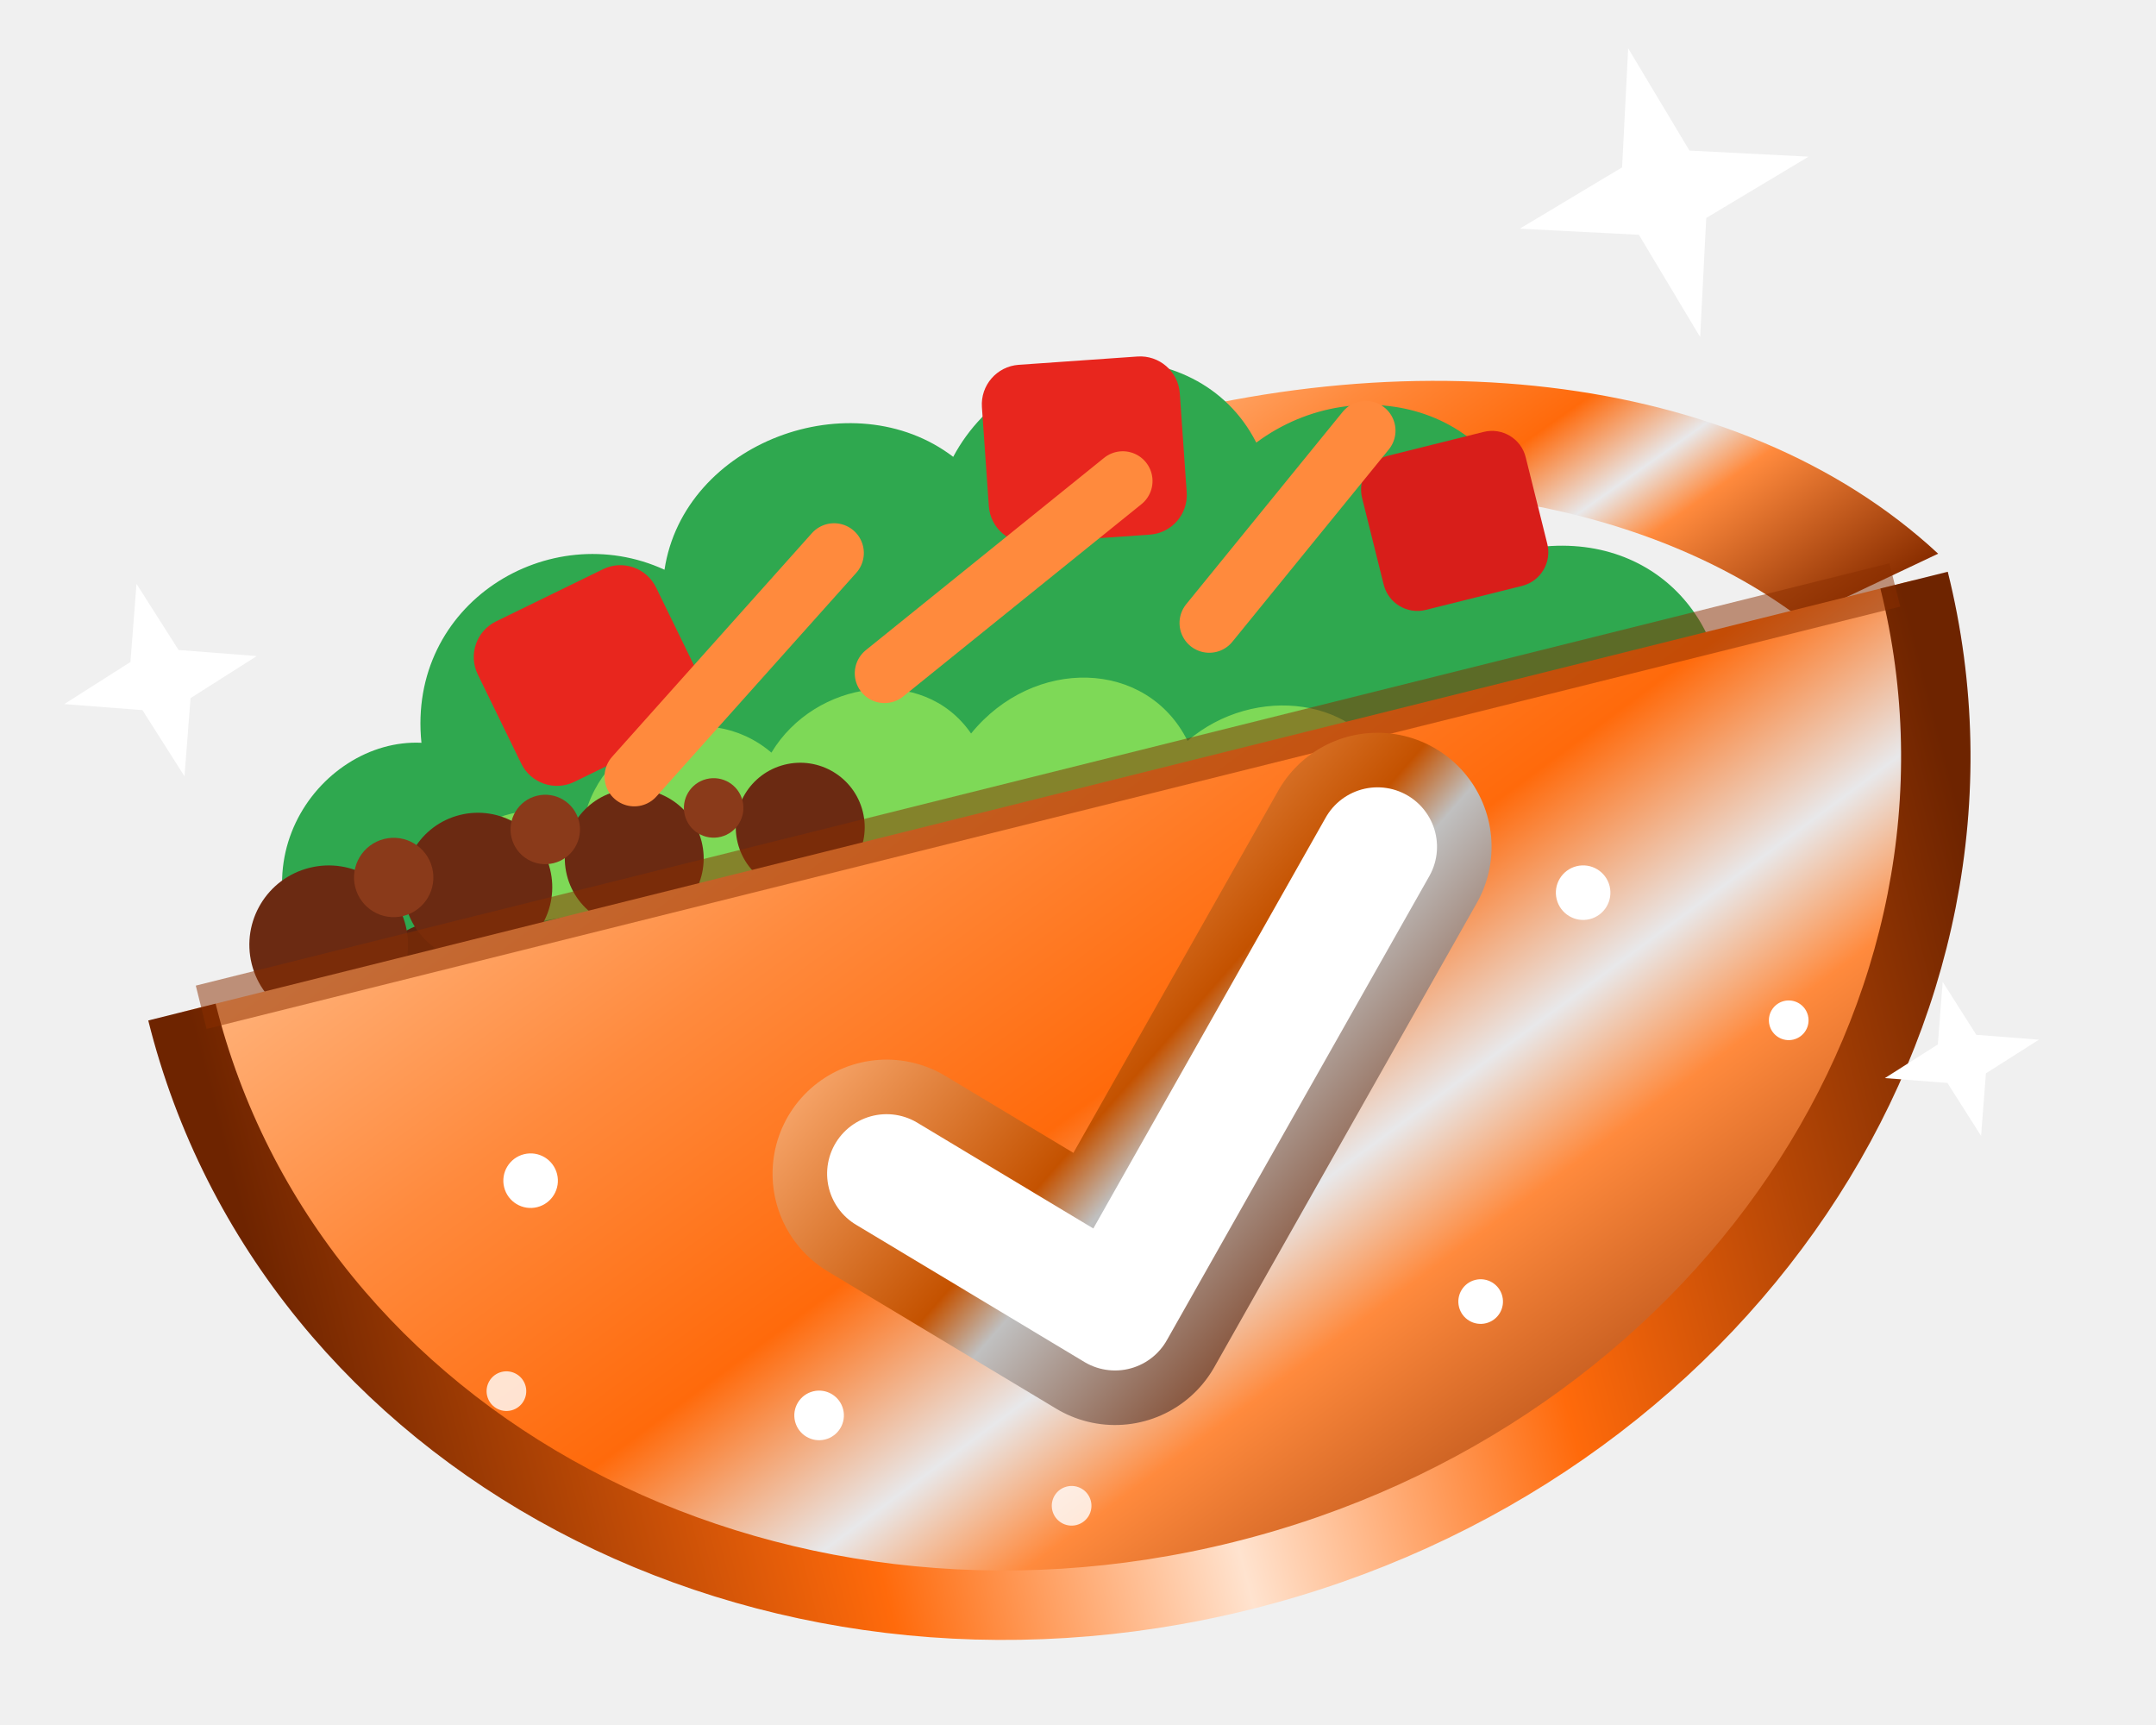
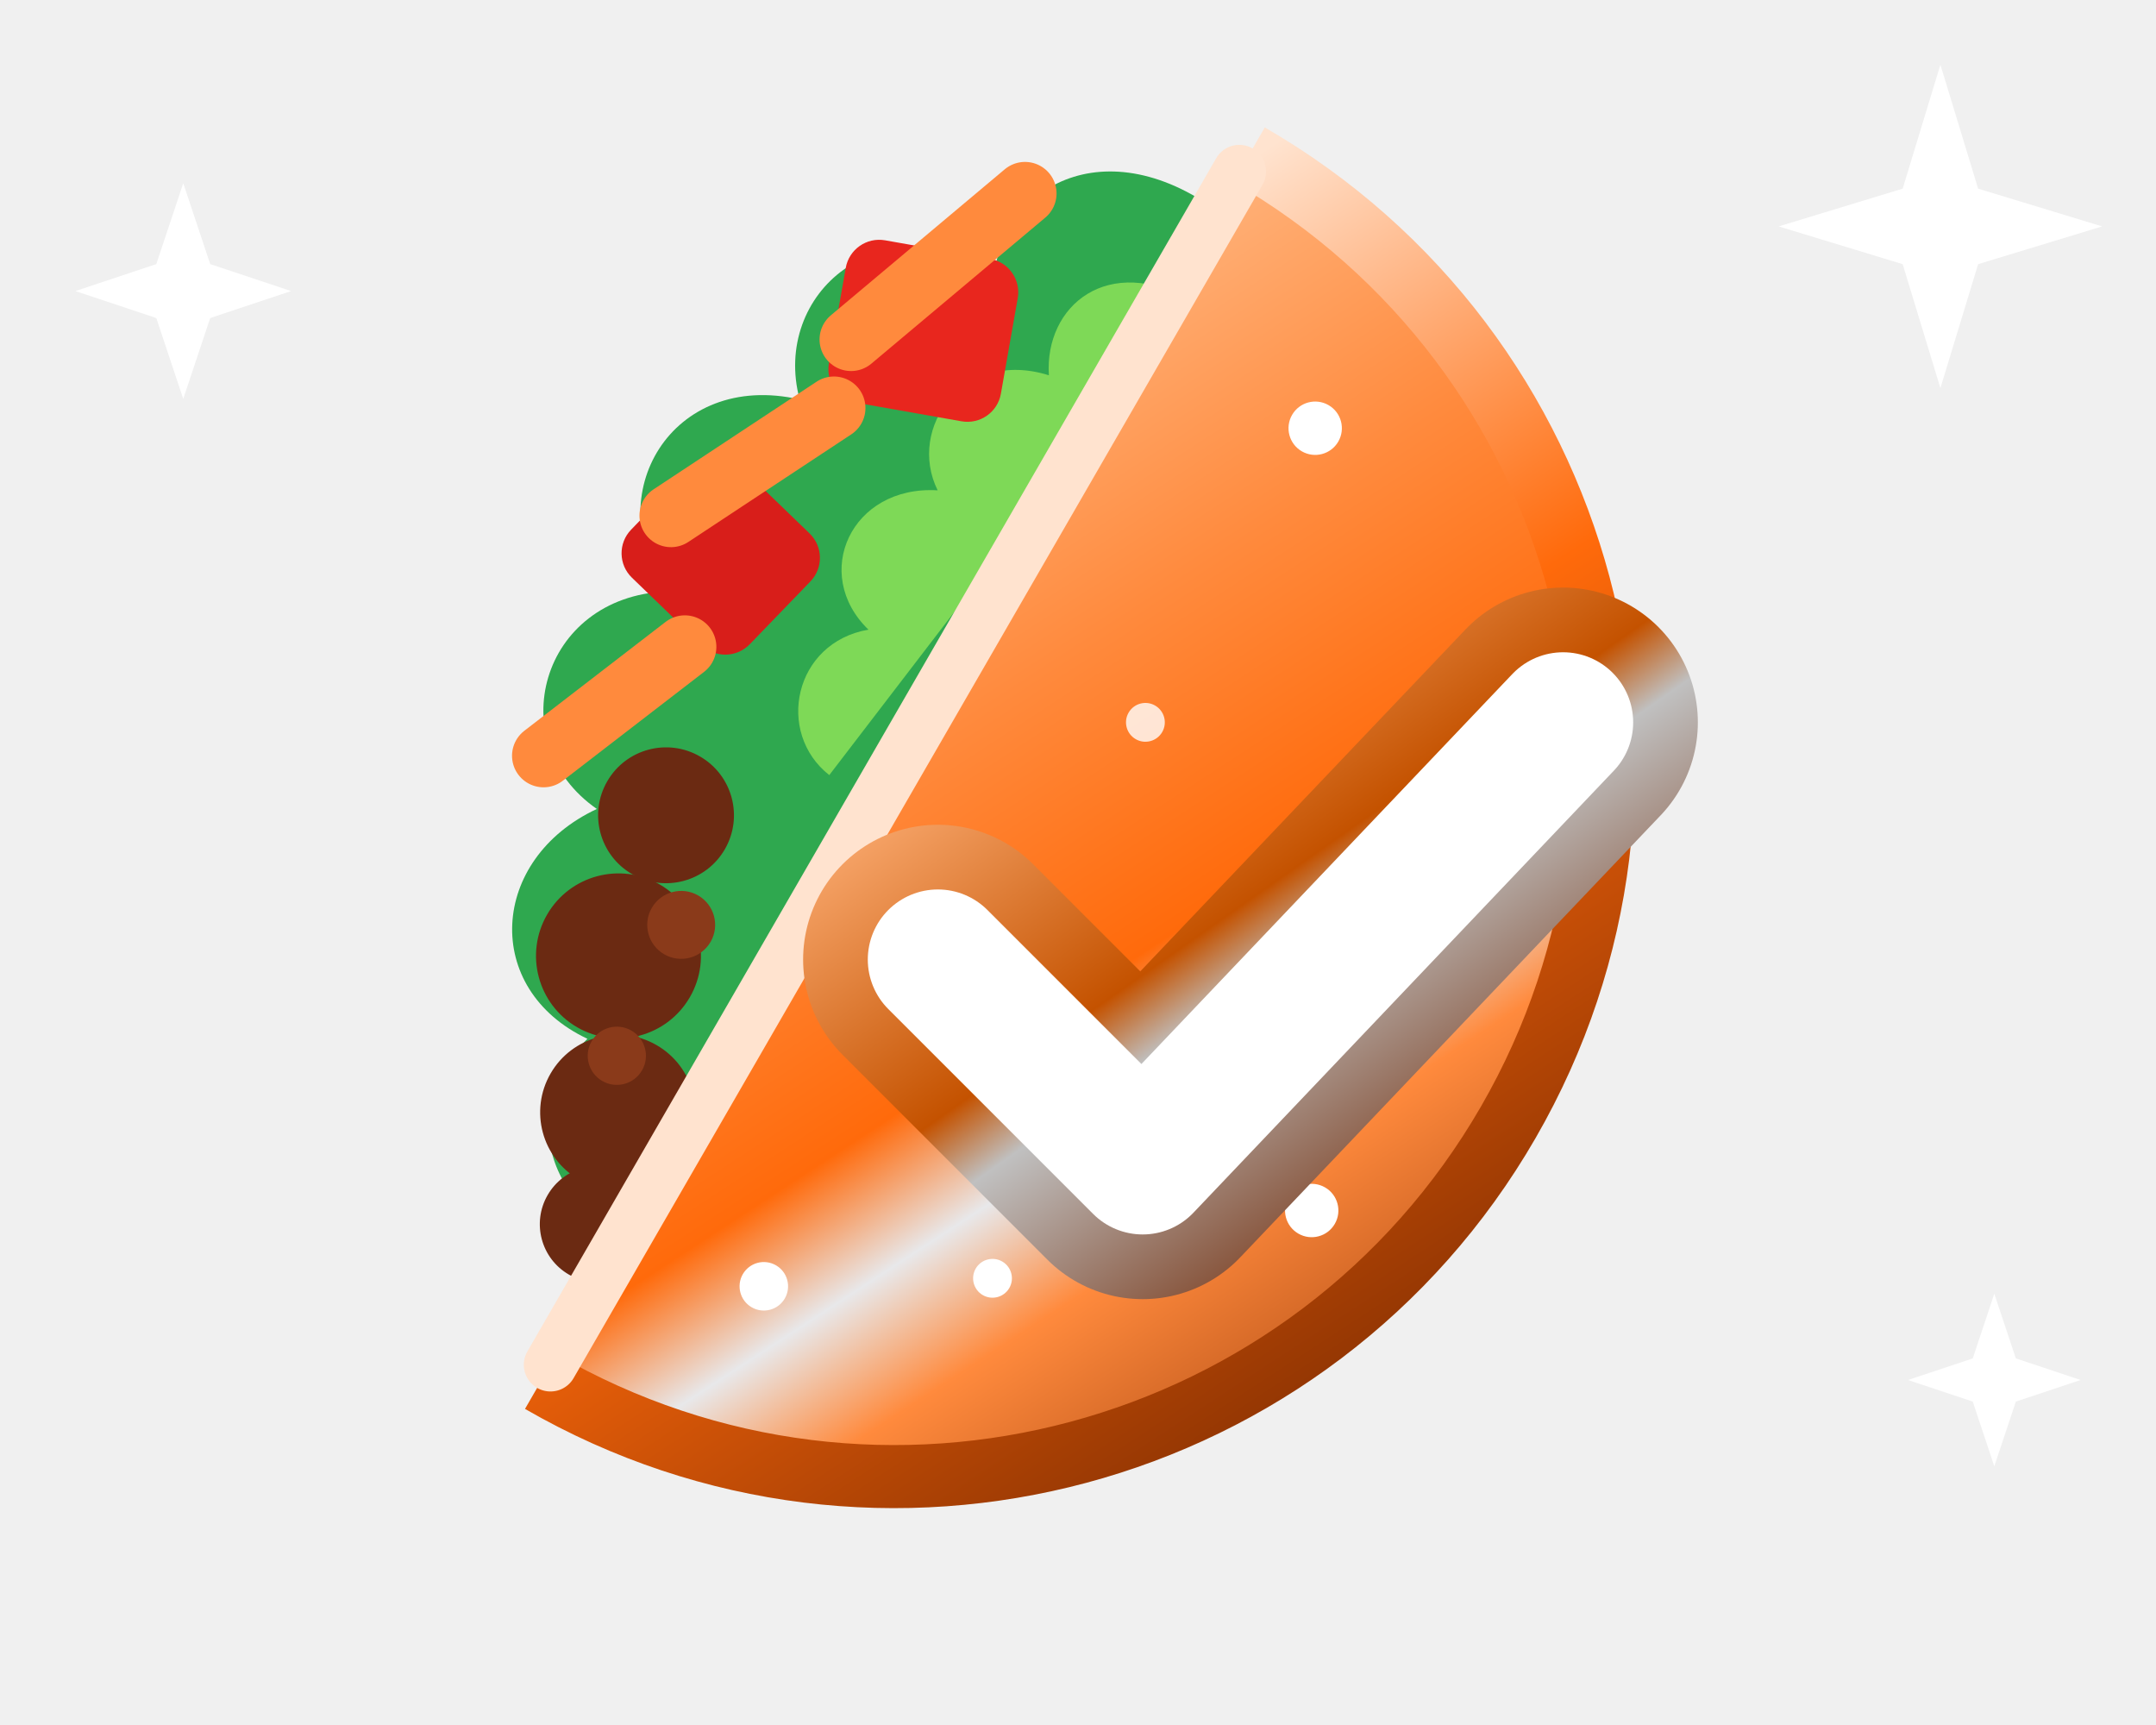
<svg xmlns="http://www.w3.org/2000/svg" viewBox="0 0 40 32">
  <defs>
-     <linearGradient id="s" x1="0" y1="0" x2=".9" y2="1">
+     <linearGradient id="s" x1="0" y1="0" x2="1" y2="1">
      <stop offset="0" stop-color="#FFB27A" />
-       <stop offset=".22" stop-color="#FF8A3D" />
-       <stop offset=".45" stop-color="#FF6A0B" />
-       <stop offset=".6" stop-color="#E8E8EA" />
-       <stop offset=".7" stop-color="#FF8A3D" />
+       <stop offset=".25" stop-color="#FF8A3D" />
+       <stop offset=".48" stop-color="#FF6A0B" />
+       <stop offset=".58" stop-color="#E8E8EA" />
+       <stop offset=".68" stop-color="#FF8A3D" />
      <stop offset="1" stop-color="#8A2E00" />
    </linearGradient>
-     <linearGradient id="r" x1="0" y1="0" x2="1" y2="0">
-       <stop offset="0" stop-color="#6E2400" />
-       <stop offset=".3" stop-color="#FF6A0B" />
-       <stop offset=".5" stop-color="#FFE3CF" />
-       <stop offset=".7" stop-color="#FF6A0B" />
+     <linearGradient id="r" x1="0" y1="0" x2="1" y2="1">
+       <stop offset="0" stop-color="#FFE3CF" />
+       <stop offset=".4" stop-color="#FF6A0B" />
      <stop offset="1" stop-color="#6E2400" />
    </linearGradient>
    <linearGradient id="k" x1="0" y1="0" x2="1" y2="1">
      <stop offset="0" stop-color="#FFB27A" />
      <stop offset=".45" stop-color="#C45200" />
      <stop offset=".55" stop-color="#C0C0C0" />
      <stop offset="1" stop-color="#6E2400" />
    </linearGradient>
  </defs>
-   <g transform="translate(20 17) scale(.92) rotate(-14) translate(-20 -15.5)">
-     <path d="M22 6.2C29 5.6 35.6 8 38.6 12.6L35.6 13.2C33 10 28 7.8 22 8z" fill="url(#s)" />
-     <path d="M5 13.5c-1.6-3 1-5.2 3-4.6.4-2.8 3.6-3.8 5.6-2.2 1-2.4 4.6-2.8 6.2-.8 1.8-2 5.4-1.4 6 1.2 2.4-1 5.2.6 4.8 3.4 2.6.2 3.8 2.6 2.8 4.8z" fill="#2FA84F" />
-     <path d="M7 12.8c.6-2 2.4-2.6 3.8-1.6.8-1.6 3-1.8 4-.4 1.2-1.2 3.4-1 4 .6 1.6-1.2 3.8-.6 4.2 1.2 1.6-.8 3.6 0 3.8 1.6z" fill="#7ED957" />
-     <path d="M4.4 15c.4-2.2 2.6-3 4.4-2.4l-.6 3.4z" fill="#5A2410" />
-     <circle cx="6.4" cy="14.6" r="1.1" fill="#7A3418" />
+   <g transform="translate(20.5 16.5) scale(.9) rotate(30) translate(-19 -16.4)">
+     <path d="M14.5 3.2c-3.2-.6-4.6 1.6-3.8 3.4-2.8-.2-3.8 2.6-2.2 4.2-2.6.8-2.6 3.8-.4 4.8-2.2 1.4-1.4 4.4 1 4.6-1.4 2-.2 4.4 2.2 4.2-.6 2.2 1.4 3.6 3.2 3z" fill="#2FA84F" />
+     <path d="M14.5 5c-2 0-2.6 1.6-1.8 2.8-1.8.4-2 2.4-.8 3.2-1.6.8-1.4 2.8.2 3.2-1.2 1-.6 2.8.8 3z" fill="#7ED957" />
    <g fill="#6B2A12">
-       <circle cx="5.2" cy="12.4" r="1.6" />
-       <circle cx="8.4" cy="12" r="1.5" />
-       <circle cx="11.6" cy="12.2" r="1.4" />
-       <circle cx="15" cy="12.4" r="1.3" />
+       <circle cx="11" cy="22.6" r="1.7" />
+       <circle cx="12.6" cy="25.4" r="1.6" />
+       <circle cx="10.4" cy="19.6" r="1.4" />
+       <circle cx="13.4" cy="27.6" r="1.2" />
    </g>
    <g fill="#8A3A1A">
-       <circle cx="6.8" cy="11.4" r=".8" />
-       <circle cx="10" cy="11.2" r=".7" />
-       <circle cx="13.4" cy="11.6" r=".6" />
+       <circle cx="11.8" cy="21.4" r=".7" />
+       <circle cx="12" cy="24.4" r=".6" />
    </g>
-     <rect x="9.6" y="6.6" width="4" height="3.6" rx=".8" fill="#E8261E" transform="rotate(-12 11.6 8.4)" />
-     <rect x="20.4" y="4.6" width="4" height="3.6" rx=".8" fill="#E8261E" transform="rotate(10 22.4 6.4)" />
-     <rect x="27.6" y="8" width="3.4" height="3.2" rx=".7" fill="#D81E1A" />
-     <path d="M12 10.6l5-3.4M17.4 9.8l5.6-2.6M24 10.4l4-3" stroke="#FF8A3D" stroke-width="1.2" stroke-linecap="round" />
-     <path d="M2 13A18 16.2 0 0 0 38 13z" fill="url(#s)" />
-     <path d="M2 13A18 16.2 0 0 0 38 13" fill="none" stroke="url(#r)" stroke-width="1.4" />
-     <path d="M2.4 13H37.6" stroke="#8A2E00" stroke-width=".9" stroke-opacity=".5" />
+     <rect x="8.2" y="6.6" width="3.6" height="3.4" rx=".7" fill="#E8261E" transform="rotate(-20 10 8.3)" />
+     <rect x="7" y="12.8" width="3.4" height="3.2" rx=".7" fill="#D81E1A" transform="rotate(14 8.7 14.4)" />
+     <path d="M10.4 4.8l-1.6 4.4M9.2 10.6l-1.8 3.6M9 16.4l-1.4 3.4" stroke="#FF8A3D" stroke-width="1.3" stroke-linecap="round" />
+     <path d="M14 1.8A14.6 14.6 0 0 1 14 31Z" fill="url(#s)" />
+     <path d="M14 1.8A14.6 14.6 0 0 1 14 31" fill="none" stroke="url(#r)" stroke-width="1.3" />
+     <path d="M14 2.2V30.6" stroke="#FFE3CF" stroke-width="1.1" stroke-linecap="round" />
    <g fill="#fff">
-       <circle cx="8" cy="18" r=".55" />
-       <circle cx="12.5" cy="24" r=".5" />
-       <circle cx="30" cy="17.5" r=".55" />
-       <circle cx="26" cy="25" r=".45" />
-       <circle cx="33.4" cy="21" r=".4" />
-       <circle cx="6.5" cy="22" r=".4" fill-opacity=".8" />
-       <circle cx="17" cy="27" r=".4" fill-opacity=".8" />
-     </g>
-     <path d="M15 19.6l3.8 3.8 7.4-7.8" fill="none" stroke="url(#k)" stroke-width="4.6" stroke-linecap="round" stroke-linejoin="round" />
-     <path d="M15 19.6l3.8 3.8 7.4-7.8" fill="none" stroke="#fff" stroke-width="2.4" stroke-linecap="round" stroke-linejoin="round" />
-     <g fill="#fff">
-       <path d="M35 1.2l.7 2.3 2.3.7-2.3.7-.7 2.3-.7-2.3-2.3-.7 2.3-.7z" />
-       <path d="M3.2 4.4l.5 1.5 1.5.5-1.5.5-.5 1.5-.5-1.5-1.5-.5 1.5-.5z" />
-       <path d="M36.6 21l.4 1.2 1.2.4-1.2.4-.4 1.2-.4-1.2-1.2-.4 1.2-.4z" />
+       <circle cx="18" cy="6" r=".55" />
+       <circle cx="24" cy="10" r=".5" />
+       <circle cx="26" cy="20" r=".55" />
+       <circle cx="17" cy="27" r=".5" />
+       <circle cx="21" cy="24.5" r=".4" />
+       <circle cx="18" cy="13" r=".4" fill-opacity=".8" />
    </g>
  </g>
+   <path d="M17.4 17.8l3.8 3.8 7.8-8.2" fill="none" stroke="url(#k)" stroke-width="5" stroke-linecap="round" stroke-linejoin="round" />
+   <path d="M17.4 17.8l3.8 3.8 7.8-8.2" fill="none" stroke="#fff" stroke-width="2.6" stroke-linecap="round" stroke-linejoin="round" />
+   <g fill="#fff">
+     <path d="M36 1.2l.7 2.3 2.3.7-2.3.7-.7 2.3-.7-2.3-2.3-.7 2.3-.7z" />
+     <path d="M3.4 3.4l.5 1.5 1.5.5-1.5.5-.5 1.5-.5-1.5-1.5-.5 1.5-.5z" />
+     <path d="M37 24l.4 1.2 1.2.4-1.2.4-.4 1.2-.4-1.2-1.2-.4 1.2-.4z" />
+   </g>
</svg>
